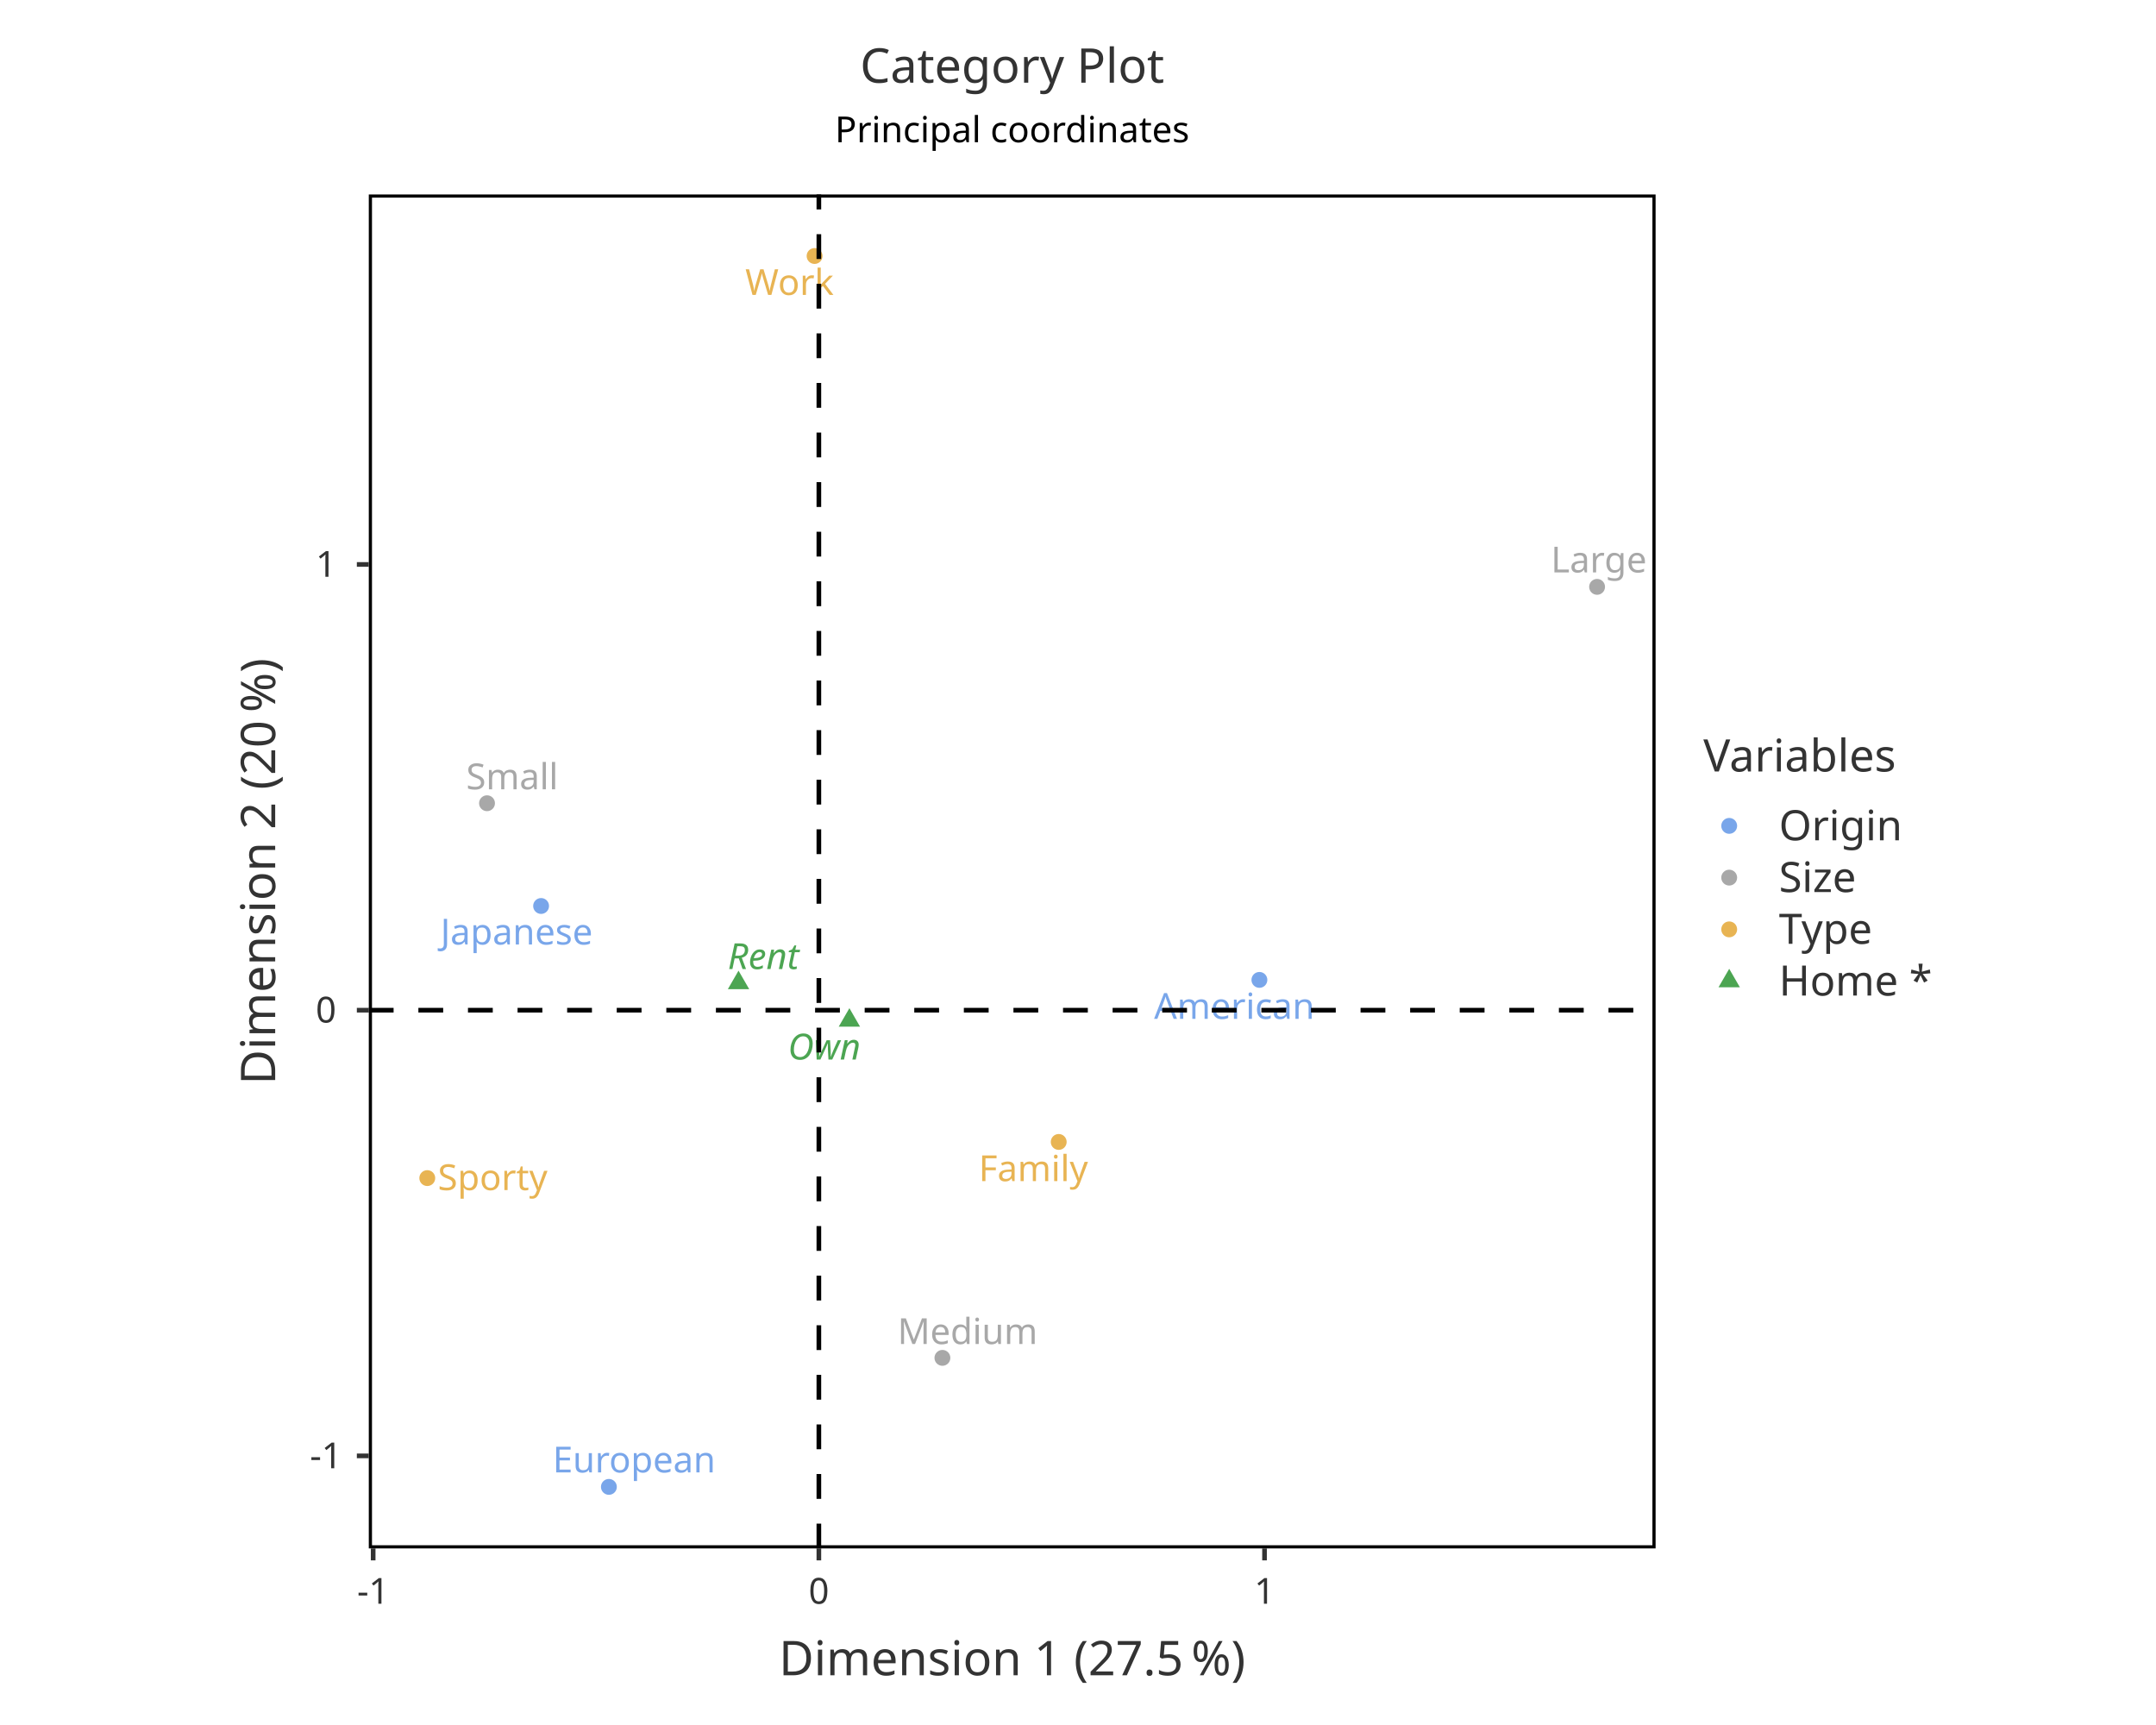
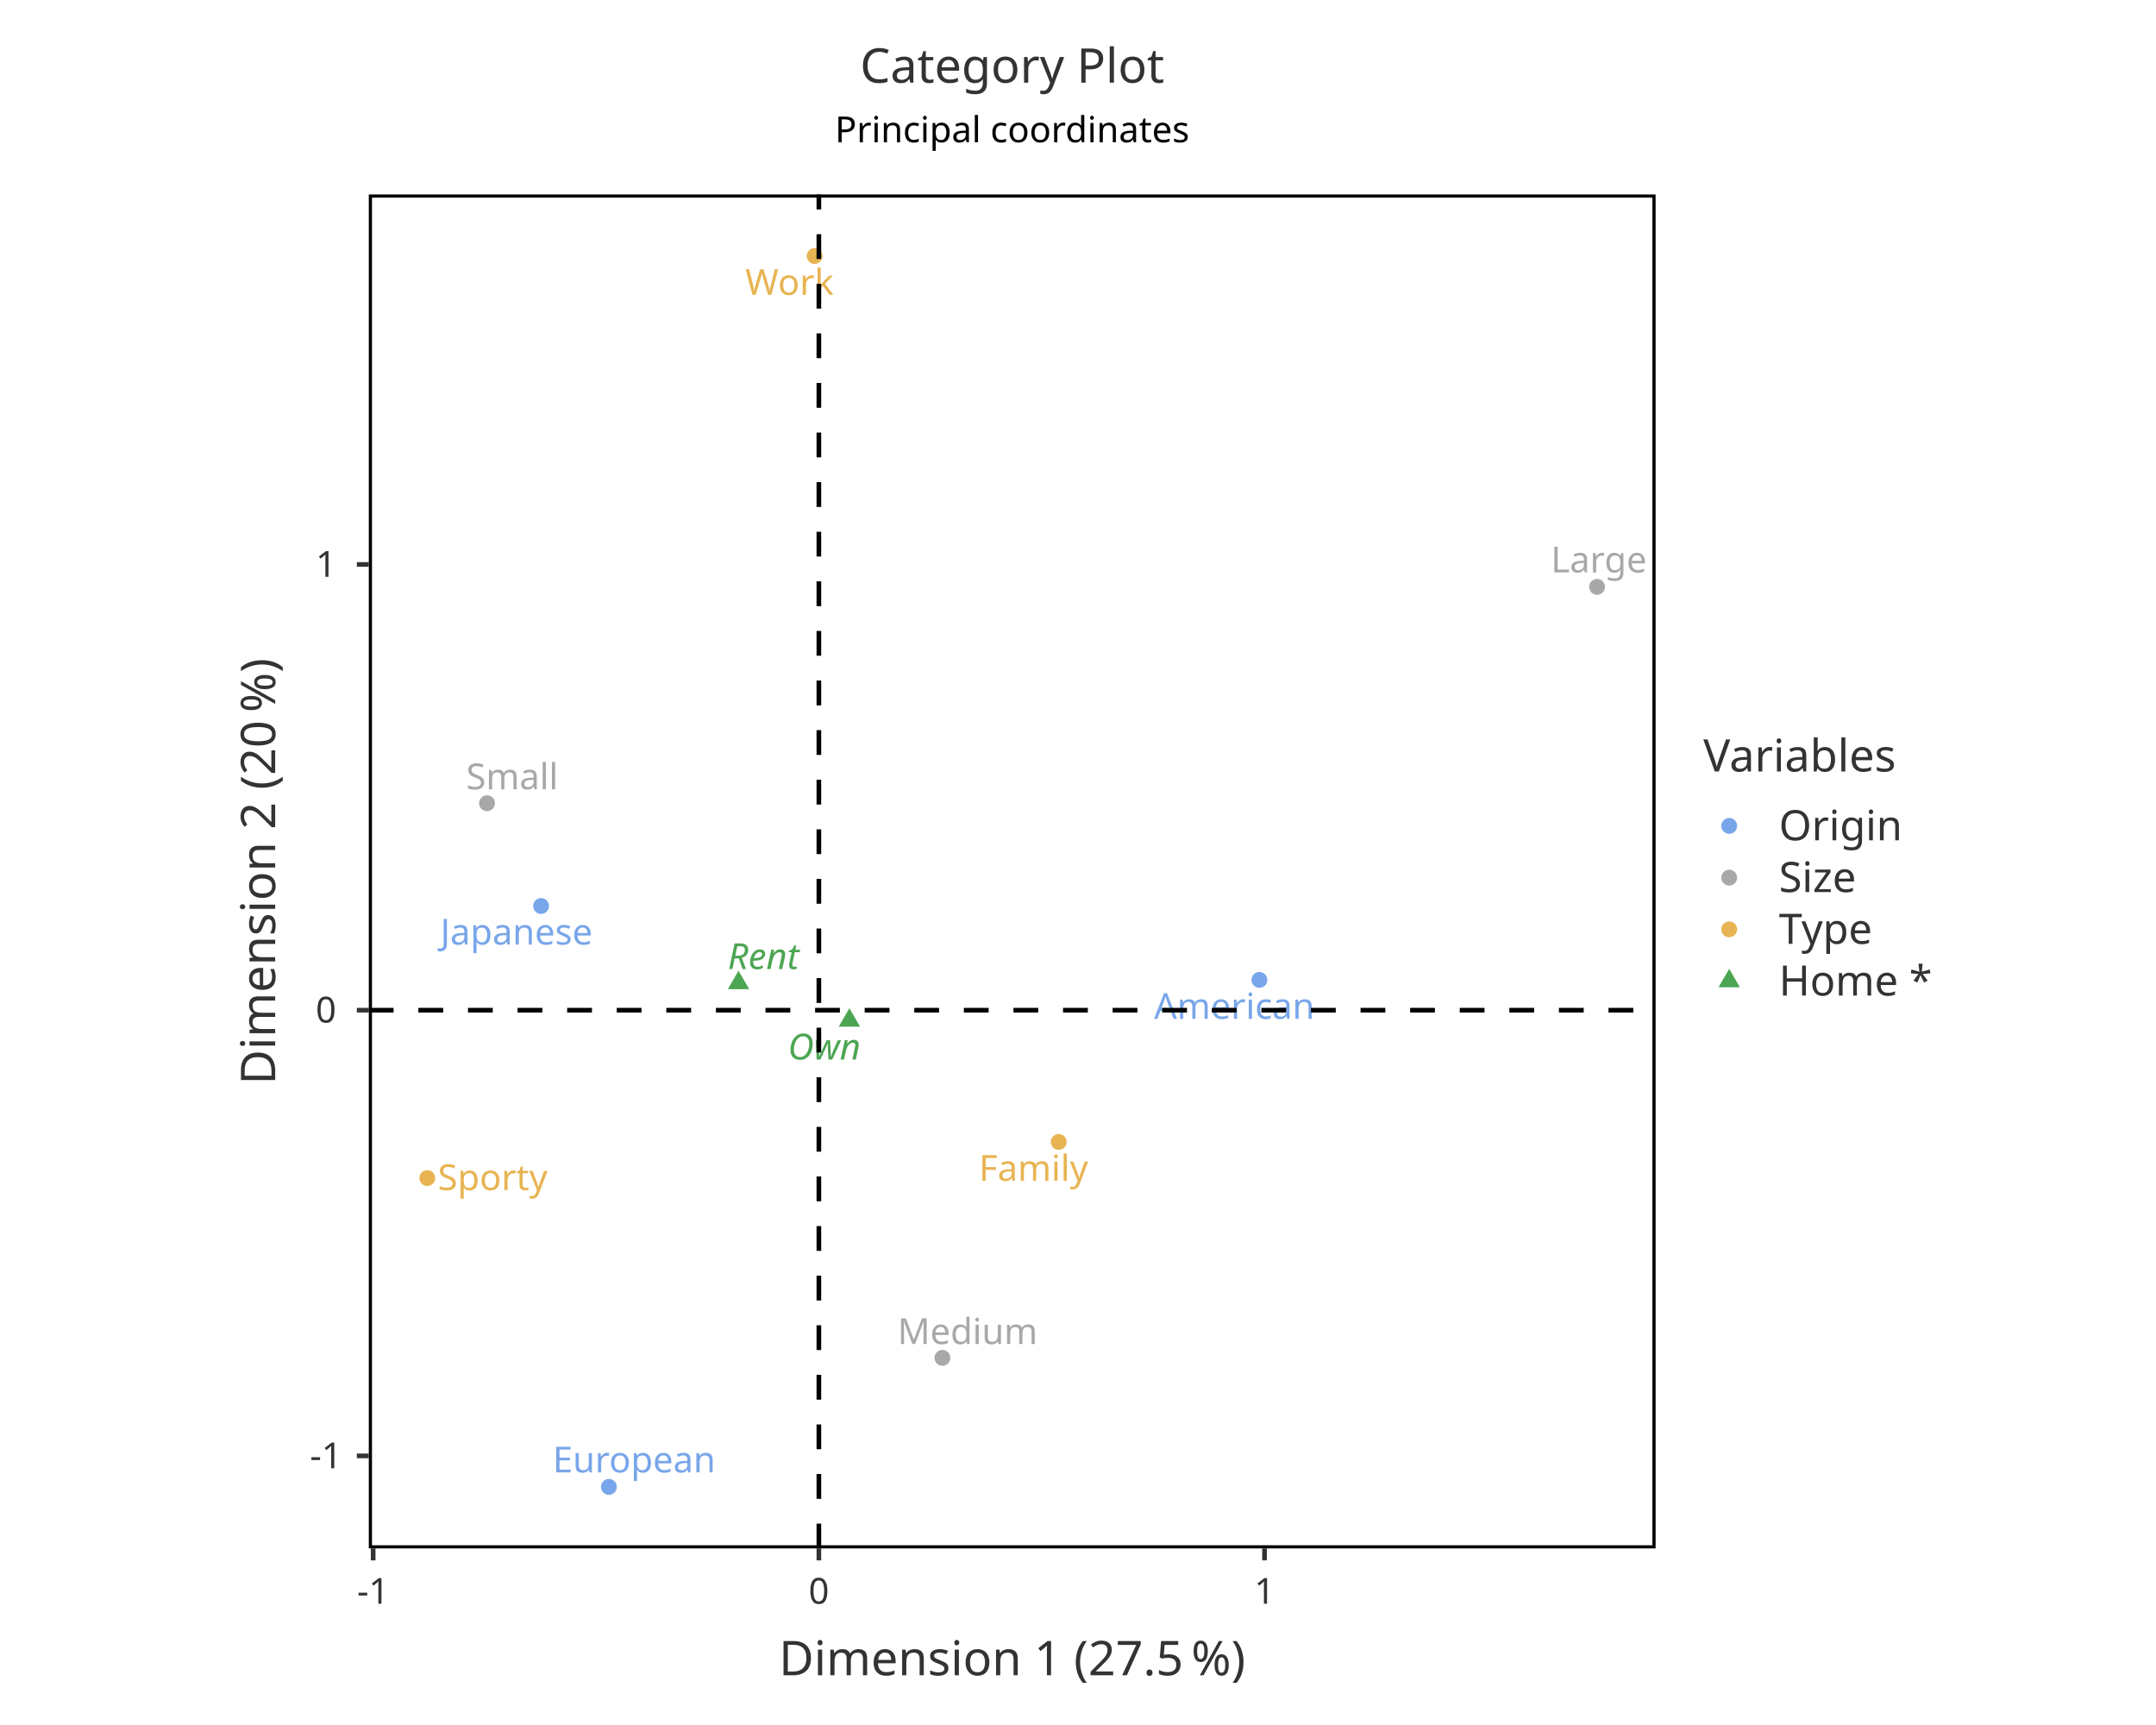
<svg xmlns="http://www.w3.org/2000/svg" class="svglite" data-engine-version="2.0" width="720.00pt" height="576.00pt" viewBox="0 0 720.00 576.00">
  <defs>
    <style type="text/css">
    .svglite line, .svglite polyline, .svglite polygon, .svglite path, .svglite rect, .svglite circle {
      fill: none;
      stroke: #000000;
      stroke-linecap: round;
      stroke-linejoin: round;
      stroke-miterlimit: 10.00;
    }
  </style>
  </defs>
  <rect width="100%" height="100%" style="stroke: none; fill: #FFFFFF;" />
  <defs>
    <clipPath id="cpMC4wMHw3MjAuMDB8MC4wMHw1NzYuMDA=">
      <rect x="0.00" y="0.00" width="720.00" height="576.00" />
    </clipPath>
  </defs>
  <g clip-path="url(#cpMC4wMHw3MjAuMDB8MC4wMHw1NzYuMDA=)">
</g>
  <defs>
    <clipPath id="cpNjQuMjh8NjU1LjcyfDAuMDB8NTc2LjAw">
      <rect x="64.28" y="0.00" width="591.43" height="576.00" />
    </clipPath>
  </defs>
  <g clip-path="url(#cpNjQuMjh8NjU1LjcyfDAuMDB8NTc2LjAw)">
    <rect x="64.28" y="0.00" width="591.43" height="576.00" style="stroke-width: 1.55; stroke: none;" />
  </g>
  <g clip-path="url(#cpMC4wMHw3MjAuMDB8MC4wMHw1NzYuMDA=)">
</g>
  <defs>
    <clipPath id="cpMTIzLjE2fDU1Mi44OXw2NC45M3w1MTcuMDQ=">
      <rect x="123.16" y="64.93" width="429.73" height="452.11" />
    </clipPath>
  </defs>
  <g clip-path="url(#cpMTIzLjE2fDU1Mi44OXw2NC45M3w1MTcuMDQ=)">
    <rect x="123.16" y="64.93" width="429.73" height="452.11" style="stroke-width: 1.55; stroke: none;" />
    <circle cx="420.58" cy="327.20" r="2.65" style="stroke-width: 1.03; stroke: none; fill: #79A6EA;" />
    <circle cx="180.70" cy="302.52" r="2.65" style="stroke-width: 1.03; stroke: none; fill: #79A6EA;" />
    <circle cx="203.34" cy="496.49" r="2.65" style="stroke-width: 1.03; stroke: none; fill: #79A6EA;" />
    <circle cx="162.64" cy="268.21" r="2.65" style="stroke-width: 1.03; stroke: none; fill: #A8A8A8;" />
    <circle cx="314.72" cy="453.41" r="2.65" style="stroke-width: 1.03; stroke: none; fill: #A8A8A8;" />
    <circle cx="533.35" cy="195.96" r="2.65" style="stroke-width: 1.03; stroke: none; fill: #A8A8A8;" />
    <circle cx="142.69" cy="393.38" r="2.65" style="stroke-width: 1.03; stroke: none; fill: #E8B453;" />
    <circle cx="353.56" cy="381.31" r="2.65" style="stroke-width: 1.03; stroke: none; fill: #E8B453;" />
    <circle cx="272.03" cy="85.48" r="2.65" style="stroke-width: 1.03; stroke: none; fill: #E8B453;" />
    <polygon points="283.66,336.64 287.22,342.82 280.09,342.82 " style="stroke-width: 1.03; stroke: none; fill: #4CA552;" />
    <polygon points="246.63,324.11 250.20,330.29 243.07,330.29 " style="stroke-width: 1.03; stroke: none; fill: #4CA552;" />
    <text x="412.21" y="340.21" text-anchor="middle" style="font-size: 12.00px; fill: #79A6EA; font-family: sans;" textLength="50.70px" lengthAdjust="spacingAndGlyphs">American</text>
-     <text x="172.52" y="315.38" text-anchor="middle" style="font-size: 12.00px; fill: #79A6EA; font-family: sans;" textLength="52.06px" lengthAdjust="spacingAndGlyphs">Japanese</text>
+     <text x="172.47" y="315.40" text-anchor="middle" style="font-size: 12.00px; fill: #79A6EA; font-family: sans;" textLength="52.06px" lengthAdjust="spacingAndGlyphs">Japanese</text>
    <text x="211.78" y="491.66" text-anchor="middle" style="font-size: 12.00px; fill: #79A6EA; font-family: sans;" textLength="52.05px" lengthAdjust="spacingAndGlyphs">European</text>
    <text x="171.04" y="263.55" text-anchor="middle" style="font-size: 12.00px; fill: #A8A8A8; font-family: sans;" textLength="30.01px" lengthAdjust="spacingAndGlyphs">Small</text>
    <text x="323.13" y="448.79" text-anchor="middle" style="font-size: 12.00px; fill: #A8A8A8; font-family: sans;" textLength="42.69px" lengthAdjust="spacingAndGlyphs">Medium</text>
    <text x="533.94" y="191.13" text-anchor="middle" style="font-size: 12.00px; fill: #A8A8A8; font-family: sans;" textLength="30.69px" lengthAdjust="spacingAndGlyphs">Large</text>
    <text x="164.52" y="397.39" text-anchor="middle" style="font-size: 12.00px; fill: #E8B453; font-family: sans;" textLength="34.69px" lengthAdjust="spacingAndGlyphs">Sporty</text>
-     <text x="345.09" y="394.39" text-anchor="middle" style="font-size: 12.00px; fill: #E8B453; font-family: sans;" textLength="35.34px" lengthAdjust="spacingAndGlyphs">Family</text>
-     <text x="263.66" y="98.48" text-anchor="middle" style="font-size: 12.00px; fill: #E8B453; font-family: sans;" textLength="28.00px" lengthAdjust="spacingAndGlyphs">Work</text>
+     <text x="345.15" y="394.29" text-anchor="middle" style="font-size: 12.00px; fill: #E8B453; font-family: sans;" textLength="35.34px" lengthAdjust="spacingAndGlyphs">Family</text>
+     <text x="263.65" y="98.46" text-anchor="middle" style="font-size: 12.00px; fill: #E8B453; font-family: sans;" textLength="28.00px" lengthAdjust="spacingAndGlyphs">Work</text>
    <text x="275.26" y="353.79" text-anchor="middle" style="font-size: 12.00px; font-style: italic; fill: #4CA552; font-family: sans;" textLength="24.68px" lengthAdjust="spacingAndGlyphs">Own</text>
    <text x="254.93" y="323.58" text-anchor="middle" style="font-size: 12.00px; font-style: italic; fill: #4CA552; font-family: sans;" textLength="25.35px" lengthAdjust="spacingAndGlyphs">Rent</text>
    <line x1="123.16" y1="337.31" x2="552.89" y2="337.31" style="stroke-width: 1.55; stroke-dasharray: 8.28,8.28; stroke-linecap: butt;" />
    <line x1="273.46" y1="517.04" x2="273.46" y2="64.93" style="stroke-width: 1.55; stroke-dasharray: 8.28,8.28; stroke-linecap: butt;" />
    <rect x="123.16" y="64.93" width="429.73" height="452.11" style="stroke-width: 2.13;" />
  </g>
  <g clip-path="url(#cpMC4wMHw3MjAuMDB8MC4wMHw1NzYuMDA=)">
    <polyline points="123.16,517.04 123.16,64.93 " style="stroke-width: 0.00; stroke: #333333; stroke-linecap: butt;" />
    <text x="108.86" y="490.27" text-anchor="middle" style="font-size: 12.00px; fill: #333333; font-family: sans;" textLength="10.67px" lengthAdjust="spacingAndGlyphs">-1</text>
    <text x="108.86" y="341.44" text-anchor="middle" style="font-size: 12.00px; fill: #333333; font-family: sans;" textLength="6.67px" lengthAdjust="spacingAndGlyphs">0</text>
    <text x="108.86" y="192.60" text-anchor="middle" style="font-size: 12.00px; fill: #333333; font-family: sans;" textLength="6.67px" lengthAdjust="spacingAndGlyphs">1</text>
    <polyline points="119.17,486.14 123.16,486.14 " style="stroke-width: 1.55; stroke: #333333; stroke-linecap: butt;" />
    <polyline points="119.17,337.31 123.16,337.31 " style="stroke-width: 1.55; stroke: #333333; stroke-linecap: butt;" />
    <polyline points="119.17,188.48 123.16,188.48 " style="stroke-width: 1.55; stroke: #333333; stroke-linecap: butt;" />
    <polyline points="123.16,517.04 552.89,517.04 " style="stroke-width: 0.00; stroke: #333333; stroke-linecap: butt;" />
    <polyline points="124.62,521.03 124.62,517.04 " style="stroke-width: 1.55; stroke: #333333; stroke-linecap: butt;" />
    <polyline points="273.46,521.03 273.46,517.04 " style="stroke-width: 1.55; stroke: #333333; stroke-linecap: butt;" />
    <polyline points="422.29,521.03 422.29,517.04 " style="stroke-width: 1.55; stroke: #333333; stroke-linecap: butt;" />
    <text x="124.62" y="535.51" text-anchor="middle" style="font-size: 12.00px; fill: #333333; font-family: sans;" textLength="10.67px" lengthAdjust="spacingAndGlyphs">-1</text>
    <text x="273.46" y="535.51" text-anchor="middle" style="font-size: 12.00px; fill: #333333; font-family: sans;" textLength="6.67px" lengthAdjust="spacingAndGlyphs">0</text>
    <text x="422.29" y="535.51" text-anchor="middle" style="font-size: 12.00px; fill: #333333; font-family: sans;" textLength="6.67px" lengthAdjust="spacingAndGlyphs">1</text>
    <text x="338.02" y="559.40" text-anchor="middle" style="font-size: 16.00px; fill: #333333; font-family: sans;" textLength="152.62px" lengthAdjust="spacingAndGlyphs">Dimension 1 (27.5 %)</text>
    <text transform="translate(91.90,290.99) rotate(-90)" text-anchor="middle" style="font-size: 16.00px; fill: #333333; font-family: sans;" textLength="139.28px" lengthAdjust="spacingAndGlyphs">Dimension 2 (20 %)</text>
    <rect x="568.83" y="245.73" width="71.95" height="90.53" style="stroke-width: 1.55; stroke: none;" />
    <text x="568.83" y="257.61" style="font-size: 15.00px; fill: #333333; font-family: sans;" textLength="62.54px" lengthAdjust="spacingAndGlyphs">Variables</text>
    <circle cx="577.47" cy="275.77" r="2.65" style="stroke-width: 1.03; stroke: none; fill: #79A6EA;" />
    <circle cx="577.47" cy="293.05" r="2.65" style="stroke-width: 1.03; stroke: none; fill: #A8A8A8;" />
    <circle cx="577.47" cy="310.33" r="2.65" style="stroke-width: 1.03; stroke: none; fill: #E8B453;" />
    <polygon points="577.47,323.49 581.04,329.67 573.90,329.67 " style="stroke-width: 1.03; stroke: none; fill: #4CA552;" />
    <text x="594.08" y="280.59" style="font-size: 14.00px; fill: #333333; font-family: sans;" textLength="37.35px" lengthAdjust="spacingAndGlyphs">Origin</text>
    <text x="594.08" y="297.87" style="font-size: 14.00px; fill: #333333; font-family: sans;" textLength="27.24px" lengthAdjust="spacingAndGlyphs">Size</text>
    <text x="594.08" y="315.15" style="font-size: 14.00px; fill: #333333; font-family: sans;" textLength="31.13px" lengthAdjust="spacingAndGlyphs">Type</text>
    <text x="594.08" y="332.43" style="font-size: 14.00px; fill: #333333; font-family: sans;" textLength="46.70px" lengthAdjust="spacingAndGlyphs">Home *</text>
    <text x="338.02" y="47.50" text-anchor="middle" style="font-size: 12.00px; font-family: sans;" textLength="111.41px" lengthAdjust="spacingAndGlyphs">Principal coordinates</text>
    <text x="338.02" y="27.62" text-anchor="middle" style="font-size: 16.00px; fill: #333333; font-family: sans;" textLength="96.95px" lengthAdjust="spacingAndGlyphs">Category Plot</text>
  </g>
</svg>
